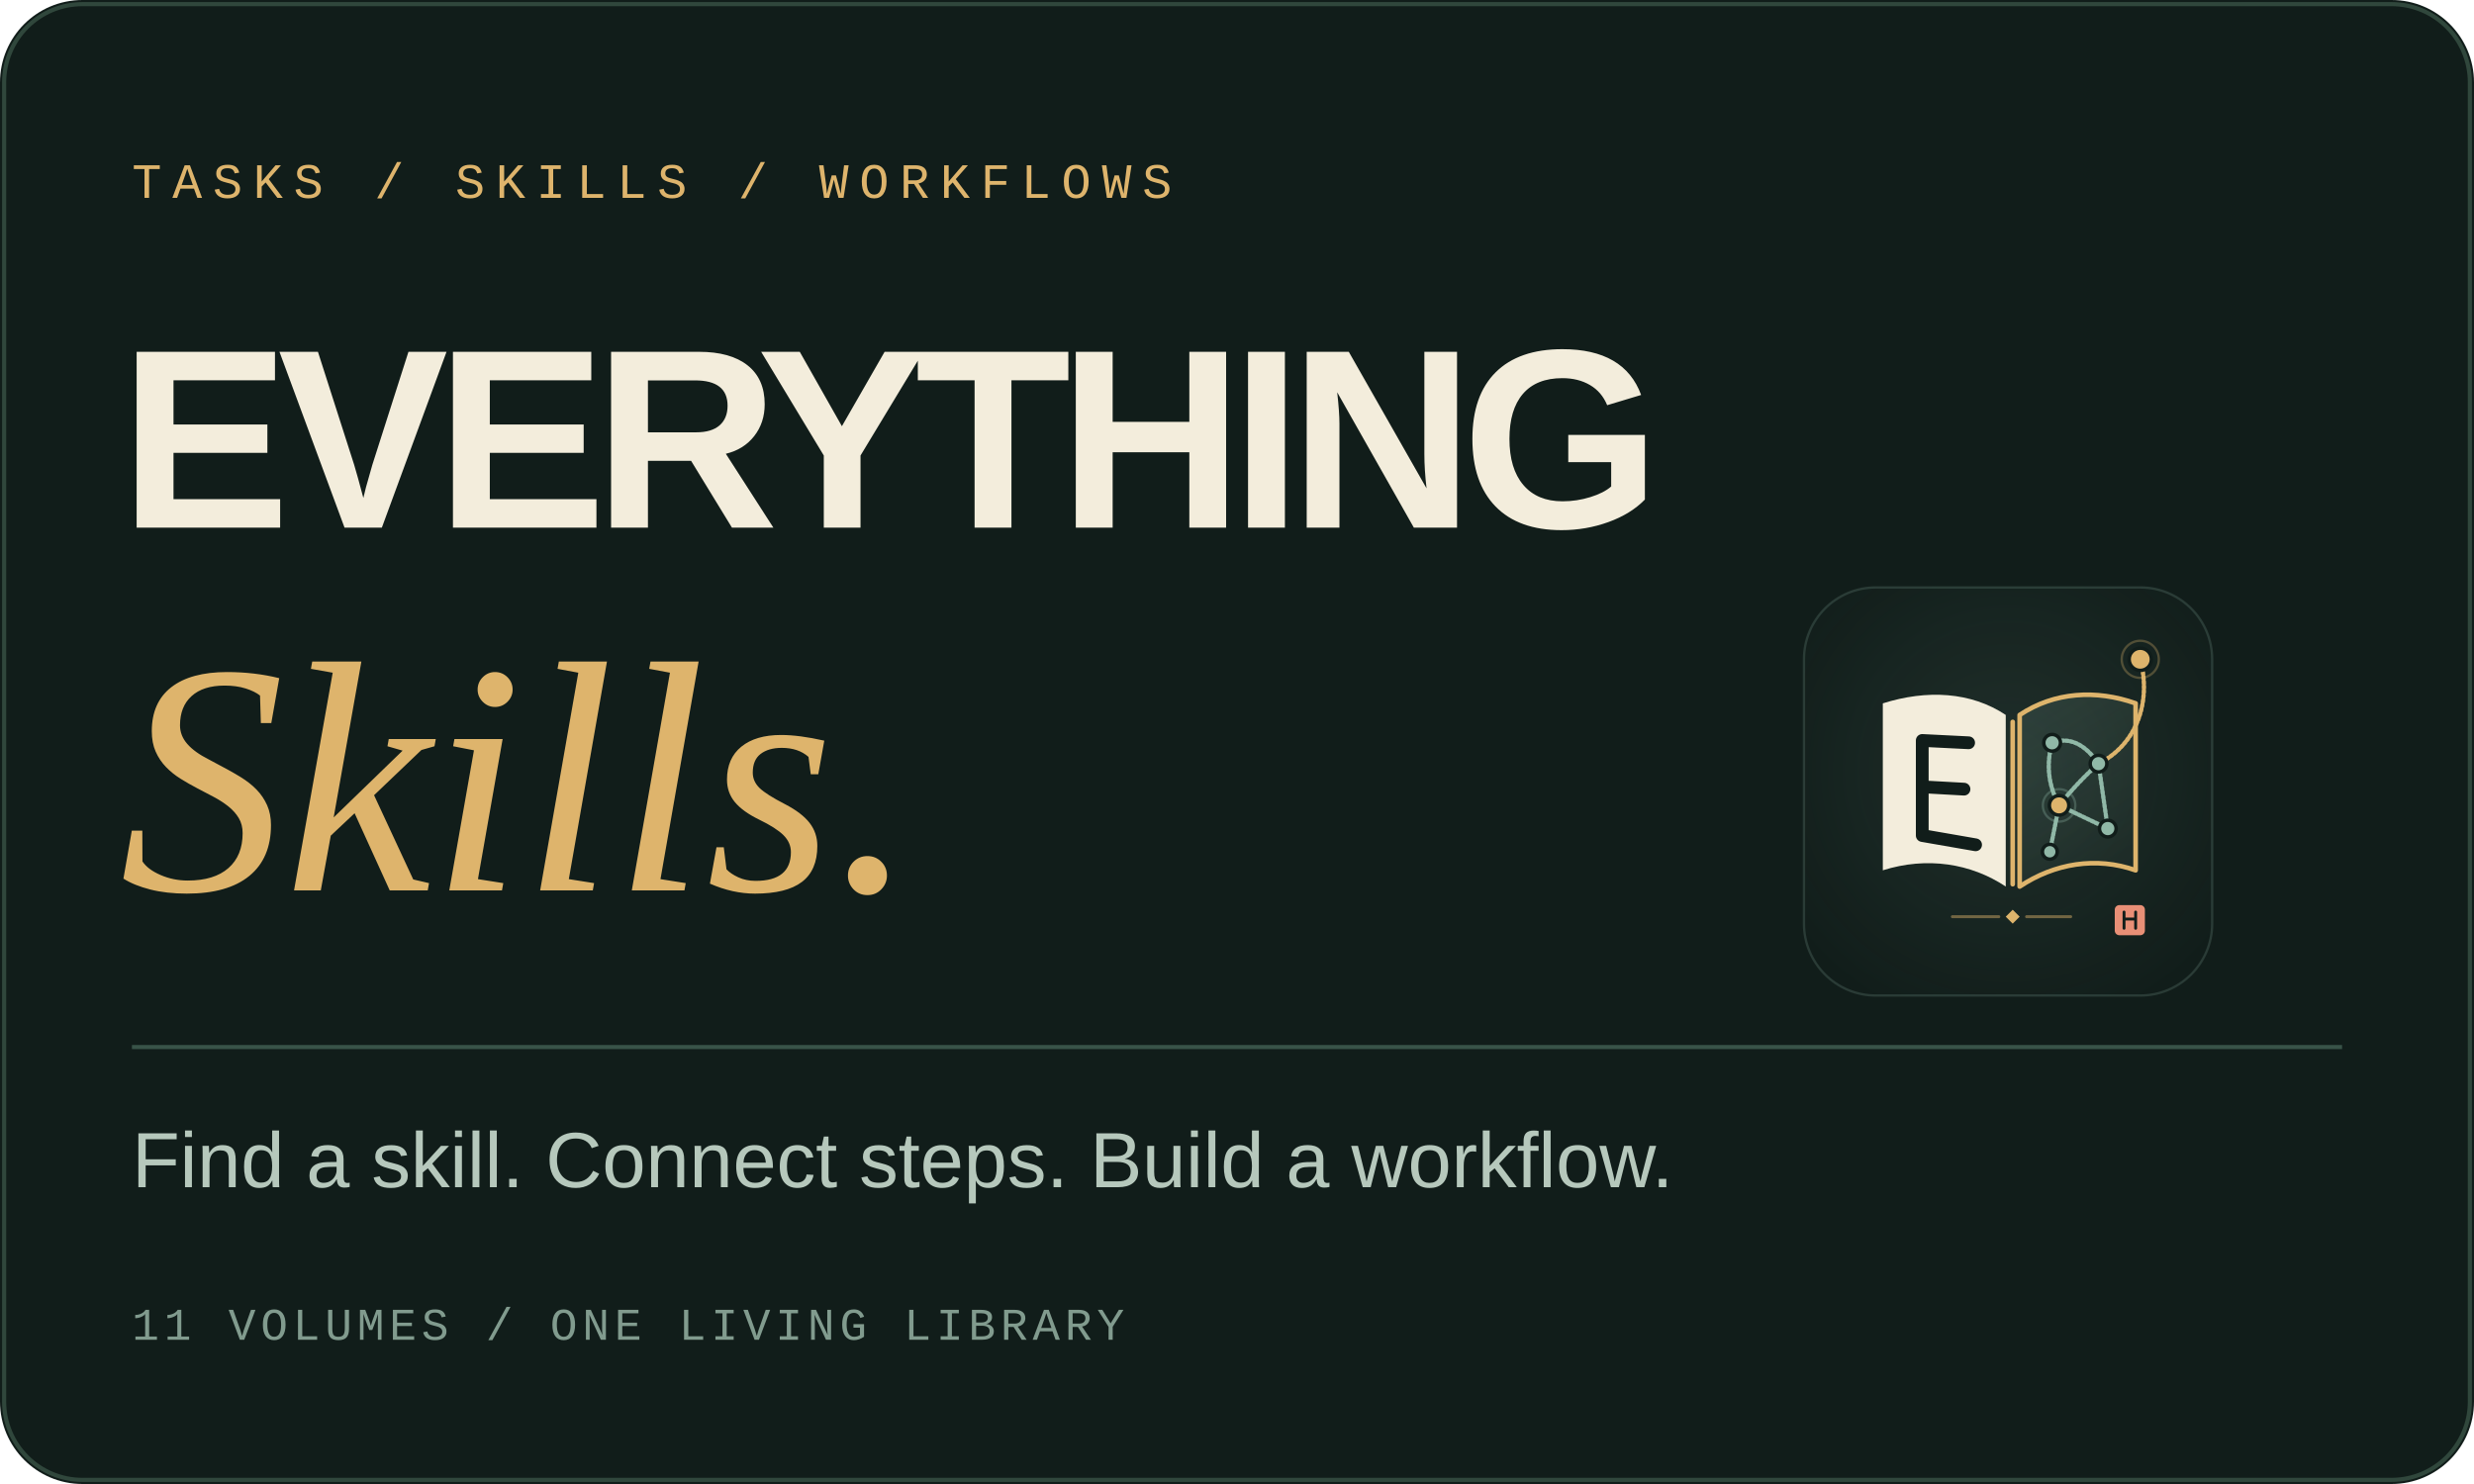
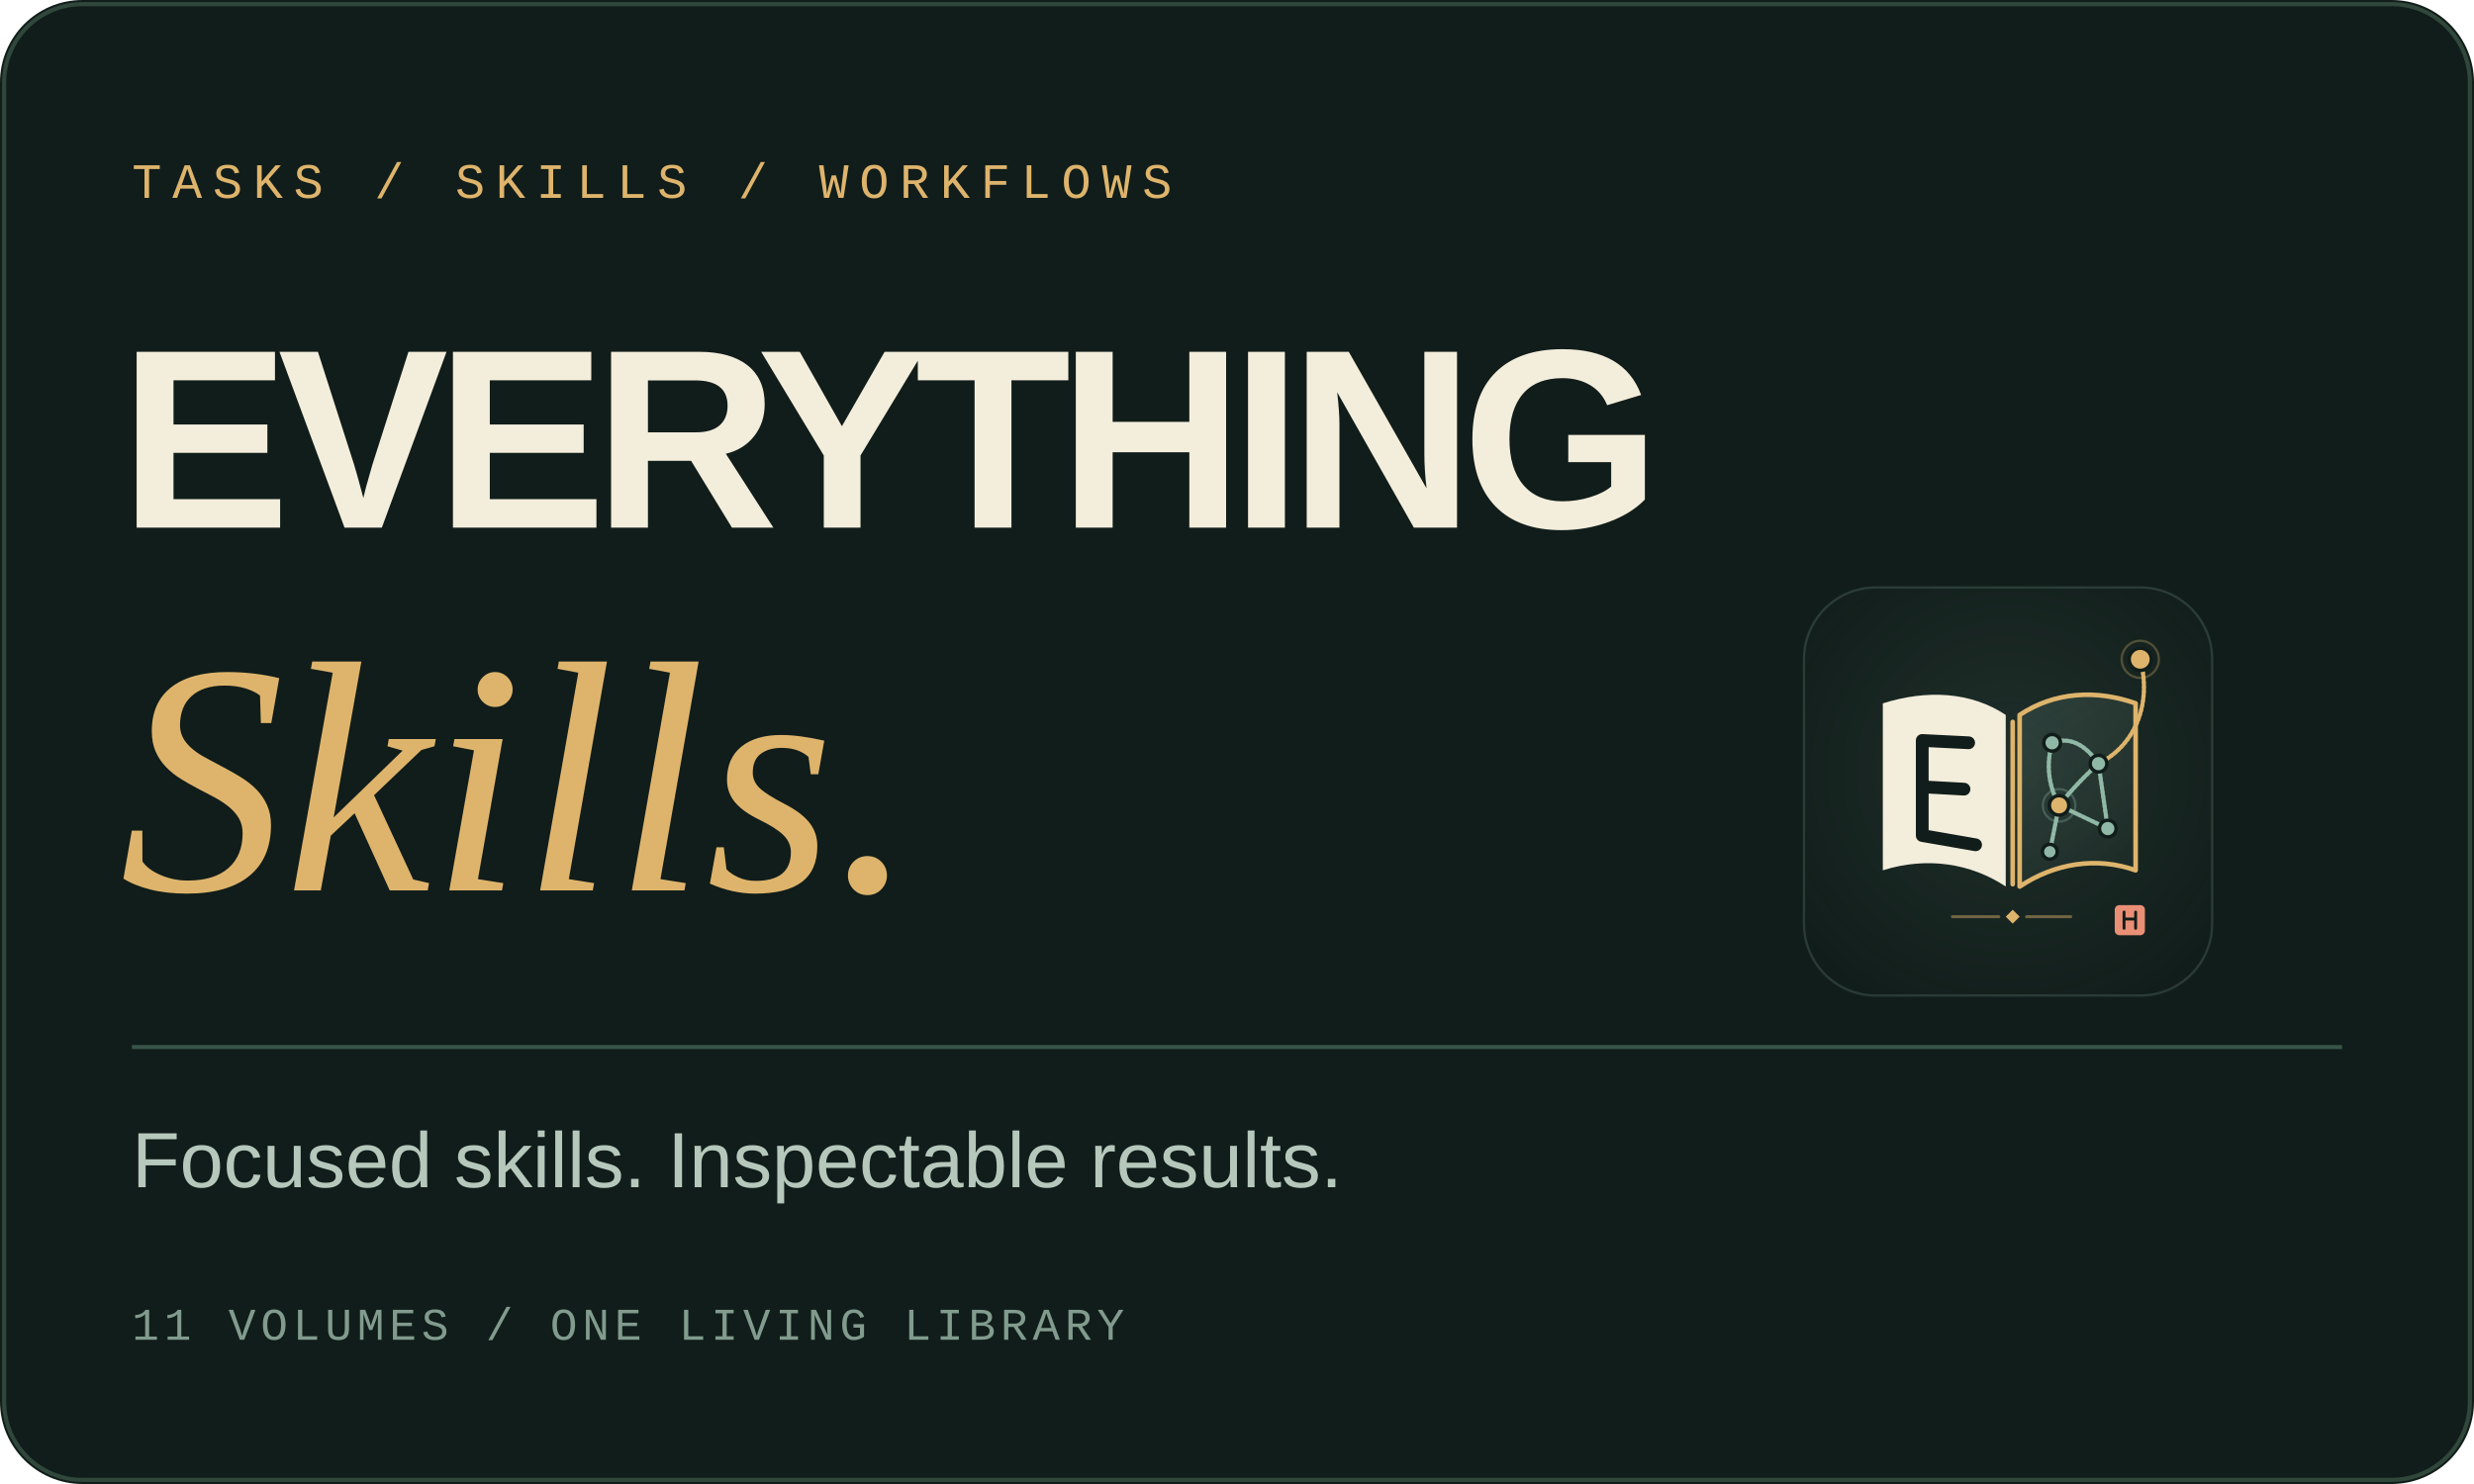
<svg xmlns="http://www.w3.org/2000/svg" width="600" height="360" viewBox="0 0 600 360" role="img" aria-labelledby="title description">
  <style>
  .sans { font-family: 'Segoe UI', Arial, sans-serif; }
  .serif { font-family: Georgia, 'Times New Roman', serif; }
  .mono { font-family: 'Courier New', monospace; }
  .travel { stroke-dasharray: 14 100; animation: travel 12s linear infinite; }
  .breathe { transform-box: fill-box; transform-origin: center; animation: breathe 8s ease-in-out infinite; }
  @keyframes travel { to { stroke-dashoffset: -228; } }
  @keyframes breathe { 0%, 100% { opacity: .65; } 50% { opacity: 1; } }
  @media (prefers-reduced-motion: reduce) { .travel, .breathe { animation: none; } }
</style>
  <rect width="600" height="360" rx="20" fill="#111d1a" />
  <rect x="1" y="1" width="598" height="358" rx="19" fill="none" stroke="#30473c" />
  <text x="32" y="48" class="mono" font-size="12" letter-spacing="2.6" fill="#deb46c">TASKS / SKILLS / WORKFLOWS</text>
  <text x="29" y="128" class="sans" font-size="62" font-weight="700" letter-spacing="-3" fill="#f3eddc">EVERYTHING</text>
  <text x="29" y="216" class="serif" font-size="80" font-style="italic" fill="#deb46c">Skills.</text>
  <svg x="433" y="138" viewBox="0 0 192 192" width="108" height="108" role="img" aria-labelledby="logo-title logo-desc">
    <defs>
      <radialGradient id="page-glow" cx="50%" cy="45%" r="65%">
        <stop offset="0" stop-color="#90b8a7" stop-opacity=".12" />
        <stop offset="1" stop-color="#90b8a7" stop-opacity="0" />
      </radialGradient>
      <linearGradient id="folio-shade" x1="101" y1="55" x2="150" y2="134" gradientUnits="userSpaceOnUse">
        <stop stop-color="#90b8a7" stop-opacity=".15" />
        <stop offset="1" stop-color="#90b8a7" stop-opacity=".035" />
      </linearGradient>
      <style>
      .network-trace { stroke-dasharray: 1; stroke-dashoffset: 0; }
      @media (prefers-reduced-motion: no-preference) {
        .network-trace { animation: trace 10.8s ease-in-out infinite; }
        .network-trace.secondary { animation-delay: -3.6s; }
        .node-halo { transform-box: fill-box; transform-origin: center; animation: logo-breathe 10.8s ease-in-out infinite; }
        .node-halo.secondary { animation-delay: -3.6s; }
      }
      @keyframes trace {
        0%, 8% { stroke-dashoffset: 1; }
        38%, 76% { stroke-dashoffset: 0; }
        100% { stroke-dashoffset: -1; }
      }
      @keyframes logo-breathe {
        0%, 100% { transform: scale(1); opacity: .24; }
        42%, 58% { transform: scale(1.22); opacity: .48; }
      }
      @media (prefers-reduced-motion: reduce) {
        .network-trace { animation: none; stroke-dashoffset: 0; }
        .node-halo { animation: none; transform: none; opacity: .3; }
      }
    </style>
    </defs>
    <rect width="192" height="192" rx="38" fill="#111d1a" />
    <rect x="8" y="8" width="176" height="176" rx="31" fill="url(#page-glow)" stroke="#90b8a7" stroke-opacity=".2" />
    <path d="M42 58C61 52 80 53 95 63V137C80 127 61 124 42 130Z" fill="#f3eddc" />
    <path d="M101 63C116 53 134 52 151 58V130C134 124 116 127 101 137Z" fill="url(#folio-shade)" stroke="#deb46c" stroke-width="2" stroke-linejoin="round" />
    <path d="M98 66V136" fill="none" stroke="#deb46c" stroke-width="2" stroke-linecap="round" />
    <path d="M59 74V115M59 74L79 75M59 94L77 95M59 115L82 119" fill="none" stroke="#111d1a" stroke-width="5.5" stroke-linecap="round" stroke-linejoin="round" />
    <g fill="none" stroke-width="1.8" stroke-linecap="round" stroke-linejoin="round">
      <path d="M115 75Q126 71 135 84Q126 92 118 102L139 112M115 75Q111 89 118 102L114 122M135 84L139 112" stroke="#90b8a7" stroke-opacity=".3" />
      <path d="M135 84C151 76 158 58 153 39" stroke="#deb46c" stroke-opacity=".28" />
      <path class="network-trace" pathLength="1" d="M115 75Q126 71 135 84Q126 92 118 102L139 112" stroke="#90b8a7" />
      <path class="network-trace secondary" pathLength="1" d="M115 75Q111 89 118 102L114 122M135 84L139 112" stroke="#90b8a7" />
      <path class="network-trace secondary" pathLength="1" d="M135 84C151 76 158 58 153 39" stroke="#deb46c" />
    </g>
    <g fill="none" stroke="#90b8a7" stroke-width="1">
      <circle class="node-halo" cx="118" cy="102" r="7" opacity=".3" />
      <circle class="node-halo secondary" cx="153" cy="39" r="8" opacity=".3" stroke="#deb46c" />
    </g>
    <g stroke="#111d1a" stroke-width="1.5">
      <circle cx="115" cy="75" r="3.6" fill="#90b8a7" />
      <circle cx="135" cy="84" r="3.6" fill="#90b8a7" />
      <circle cx="118" cy="102" r="4.2" fill="#deb46c" />
      <circle cx="139" cy="112" r="3.6" fill="#90b8a7" />
      <circle cx="114" cy="122" r="3.2" fill="#90b8a7" />
      <circle cx="153" cy="39" r="4.8" fill="#deb46c" />
    </g>
    <path d="M72 150H92M104 150H123" fill="none" stroke="#deb46c" stroke-opacity=".45" stroke-width="1.3" stroke-linecap="round" />
    <path d="M98 147L101 150L98 153L95 150Z" fill="#deb46c" />
    <rect x="142" y="145" width="13" height="13" rx="2" fill="#e88f76" />
    <path d="M146 148V155M151 148V155M146 151H151" fill="none" stroke="#111d1a" stroke-width="1.25" stroke-linecap="round" />
  </svg>
  <path d="M32 254H568" stroke="#385348" />
-   <text x="32" y="288" class="sans" font-size="19" fill="#b6c8bc">Find a skill. Connect steps. Build a workflow.</text>
+   <text x="32" y="288" class="sans" font-size="19" fill="#b6c8bc">Focused skills. Inspectable results.</text>
  <text x="32" y="325" class="mono" font-size="11" letter-spacing="1.2" fill="#819b8e">11 VOLUMES / ONE LIVING LIBRARY</text>
</svg>
